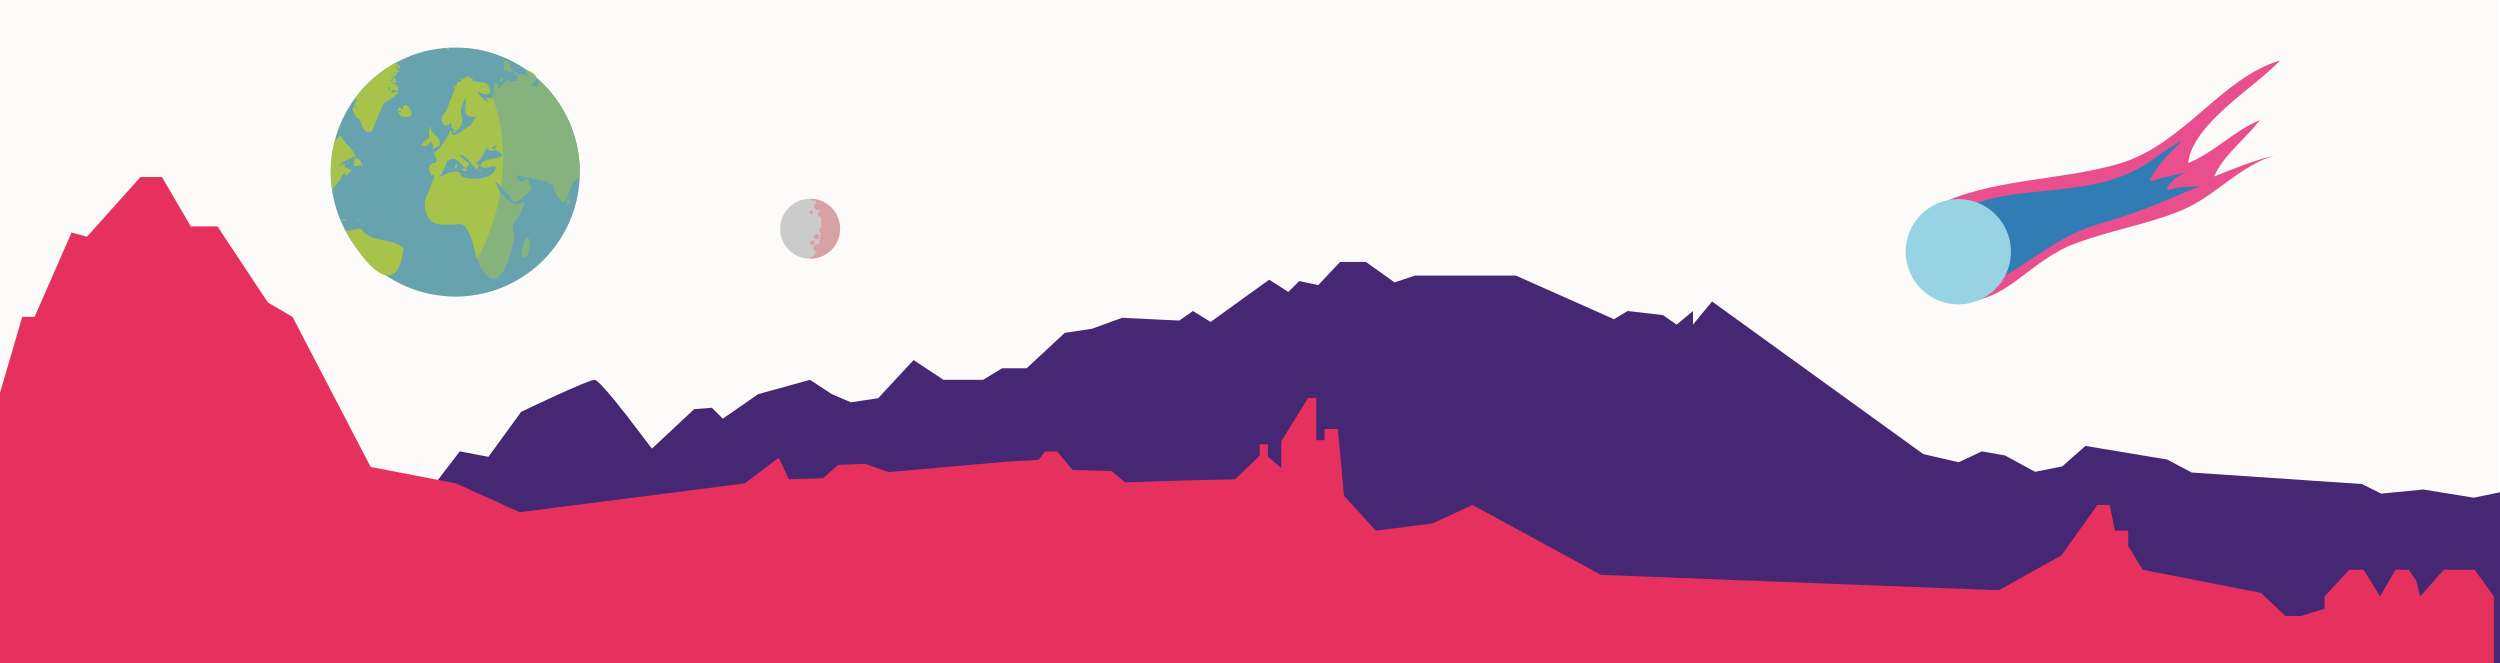
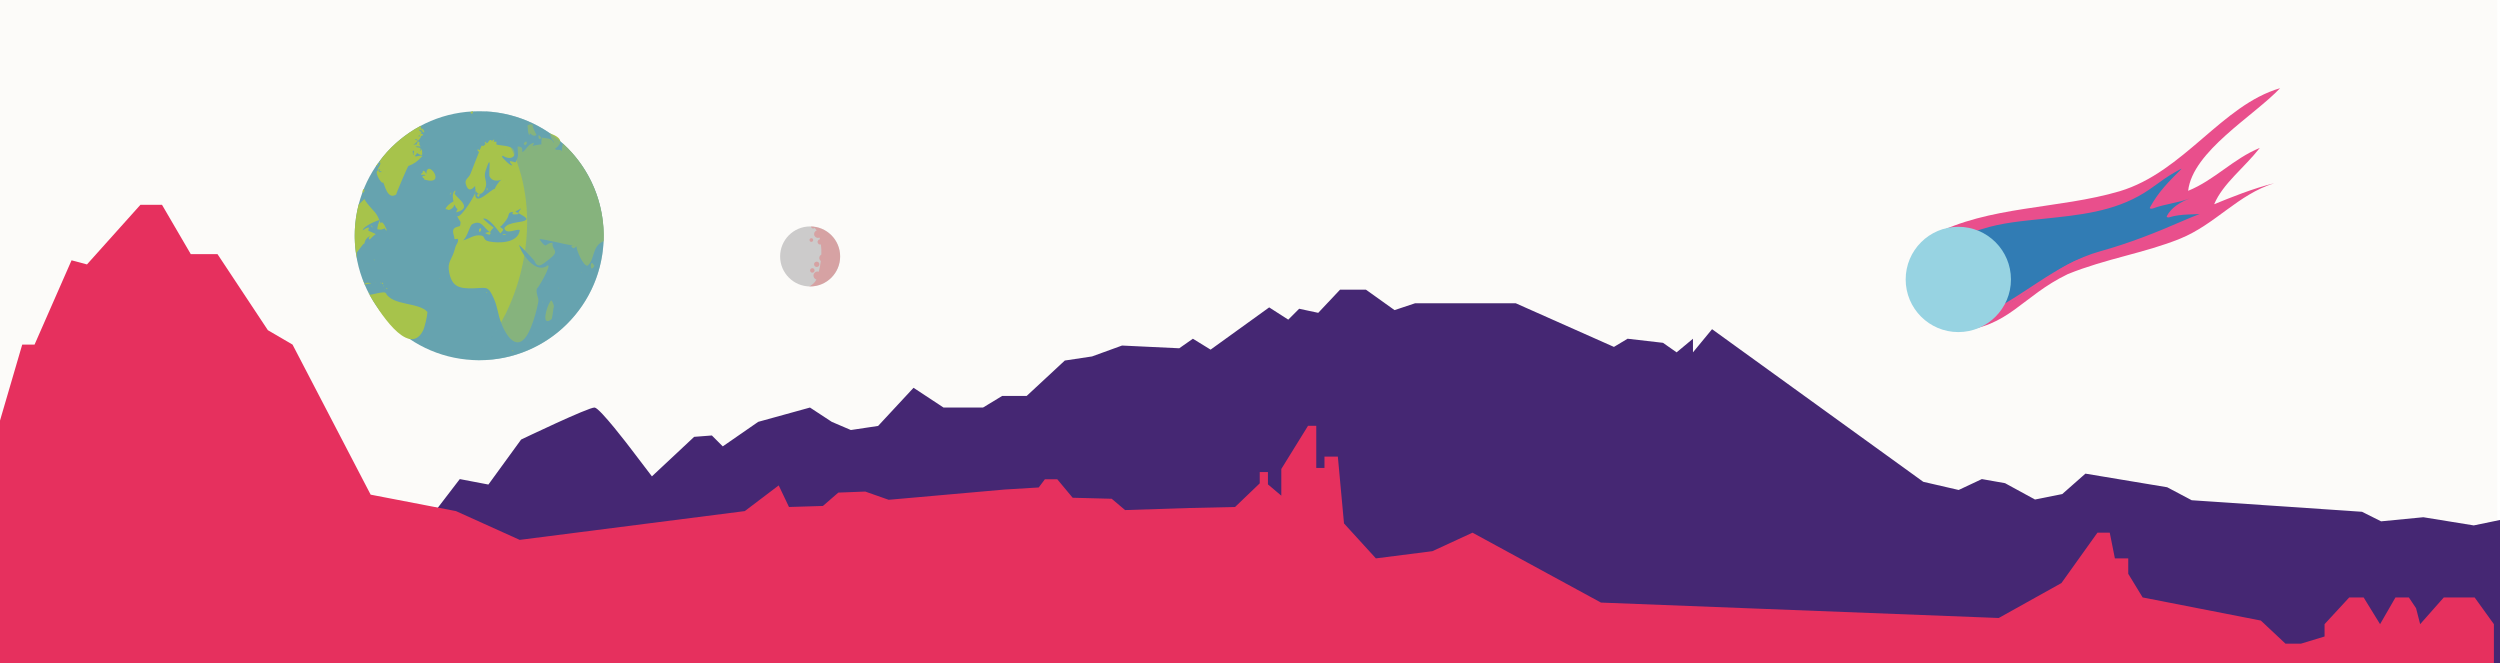
- <svg xmlns="http://www.w3.org/2000/svg" xmlns:xlink="http://www.w3.org/1999/xlink" version="1.1" id="Layer_1" x="0px" y="0px" width="841.891px" height="223px" viewBox="0 -54 841.891 223" enable-background="new 0 -54 841.891 223" xml:space="preserve">
-   <rect x="-15" y="-137" fill="#FCFBF9" width="856" height="328" />
-   <path fill="#452773" d="M858.14,113.602l-11.779-2.754l-13.306,2.754l-16.979-2.754l-14.226,1.38l-6.423-3.216l-57.358-3.888  l-8.26-4.372l-27.532-4.586l-7.801,6.881l-9.178,1.836l-10.093-5.505L667.403,98l-7.802,3.67l-11.93-2.753l-71.125-51.394  l-6.425,7.801v-4.588l-5.507,4.588l-4.589-3.211l-11.928-1.377l-4.591,2.755l-33.04-14.687h-24.779h-9.176l-6.886,2.296  l-9.637-6.882h-8.719l-7.341,7.799l-6.423-1.376l-3.672,3.669l-6.424-4.127L407.68,54.408l-5.964-3.67l-4.59,3.211l-19.271-0.917  l-10.097,3.669l-9.176,1.379l-12.848,11.931h-8.26l-6.424,3.897h-13.307l-10.096-6.652l-11.932,12.85l-9.176,1.373l-6.425-2.753  l-7.342-4.817l-17.437,4.817l-11.931,8.262l-3.67-3.672l-5.966,0.46l-14.225,13.307l-7.341-9.635c0,0-10.096-13.308-11.93-13.539  c-1.836-0.23-24.778,10.785-24.778,10.785l-11.015,15.144L154.842,98l-10.553,13.769l-10.555,1.833l-24.778,12.389l-9.636,2.294  l-5.966,4.13l-5.974,11.904l-7.986-7.687l-10.16-14.815l-14.517,7.258l-8.71,7.558l-9.438-14.086l-5.806-8.713l-18.871,6.534  l-7.259-10.889l-17.504,17.42v187.995H858.14V113.602z" />
-   <polygon fill="#E6305E" points="839.833,146.855 833.346,137.858 822.965,137.858 815.004,146.855 813.62,141.477 811.194,137.858   806.694,137.858 801.503,146.855 795.964,137.858 791.121,137.858 782.811,146.855 782.811,151.011 774.852,153.431   769.657,153.431 761.353,145.646 721.55,137.858 716.701,129.897 716.701,124.704 712.203,124.704 710.472,116.05 706.32,116.05   694.202,133.012 673.089,144.779 539.135,139.589 495.871,116.05 482.371,122.28 463.336,124.706 452.603,112.936 450.527,90.437   446.026,90.437 446.026,94.244 443.26,94.244 443.26,80.055 440.488,80.055 431.49,94.592 431.49,103.591 426.989,99.783   426.989,95.632 424.221,95.632 424.221,99.439 415.914,107.398 400.338,107.744 378.879,108.438 374.377,104.631 361.226,104.285   356.034,98.054 351.88,98.054 349.802,100.823 338.38,101.516 299.268,104.977 291.38,102.201 282.308,102.552 277.117,107.053   265.695,107.398 262.233,100.13 250.812,108.782 175.009,118.474 153.548,108.782 124.819,103.244 98.514,52.712 90.208,47.863   73.246,22.25 64.248,22.25 54.555,5.635 47.288,5.635 29.289,25.714 24.096,24.326 11.636,52.712 7.484,52.712 -3.248,89.399   -10.777,97.706 -10.777,310 839.833,310 " />
+ <svg xmlns="http://www.w3.org/2000/svg" xmlns:xlink="http://www.w3.org/1999/xlink" version="1.1" id="Layer_1" x="0px" y="0px" width="841.891px" height="223px" viewBox="0 0 841.891 223" enable-background="new 0 0 841.891 223" xml:space="preserve">
+   <rect x="-15" y="-73.667" fill="#FCFBF9" width="856" height="328" />
+   <path fill="#452773" d="M858.14,176.935l-11.778-2.754l-13.307,2.754l-16.979-2.754l-14.227,1.381l-6.423-3.217l-57.357-3.888  l-8.261-4.372l-27.531-4.586l-7.801,6.881l-9.179,1.836l-10.093-5.505l-7.802-1.378l-7.803,3.67l-11.93-2.753l-71.125-51.394  l-6.425,7.801v-4.589l-5.507,4.589l-4.589-3.212l-11.929-1.377l-4.591,2.756l-33.04-14.687h-24.778h-9.177l-6.886,2.296  l-9.637-6.882h-8.719l-7.342,7.799l-6.423-1.376l-3.672,3.669l-6.424-4.127l-19.729,14.225l-5.964-3.671l-4.59,3.212l-19.271-0.917  l-10.098,3.669l-9.176,1.379l-12.848,11.931h-8.261l-6.424,3.897h-13.307l-10.097-6.652l-11.932,12.85l-9.176,1.373l-6.425-2.752  l-7.342-4.817l-17.437,4.817l-11.931,8.262l-3.67-3.672l-5.966,0.459l-14.225,13.308l-7.341-9.635c0,0-10.096-13.308-11.93-13.539  c-1.836-0.229-24.778,10.784-24.778,10.784l-11.015,15.145l-9.637-1.838l-10.553,13.77l-10.555,1.832l-24.778,12.39l-9.636,2.294  l-5.966,4.13l-5.974,11.903l-7.986-7.687l-10.16-14.815l-14.517,7.259l-8.71,7.558l-9.438-14.086l-5.806-8.713l-18.871,6.534  l-7.259-10.89l-17.504,17.42v187.996H858.14V176.935z" />
+   <polygon fill="#E6305E" points="839.833,210.188 833.346,201.19 822.965,201.19 815.004,210.188 813.62,204.81 811.194,201.19   806.694,201.19 801.503,210.188 795.964,201.19 791.121,201.19 782.811,210.188 782.811,214.344 774.852,216.765 769.657,216.765   761.354,208.979 721.55,201.19 716.701,193.229 716.701,188.037 712.203,188.037 710.472,179.383 706.32,179.383 694.202,196.345   673.089,208.112 539.135,202.922 495.871,179.383 482.371,185.613 463.336,188.039 452.603,176.269 450.527,153.771   446.026,153.771 446.026,157.577 443.26,157.577 443.26,143.388 440.488,143.388 431.49,157.925 431.49,166.924 426.989,163.116   426.989,158.965 424.221,158.965 424.221,162.772 415.914,170.731 400.338,171.077 378.879,171.771 374.377,167.964   361.226,167.618 356.034,161.388 351.88,161.388 349.802,164.156 338.38,164.849 299.268,168.31 291.38,165.534 282.308,165.885   277.117,170.386 265.695,170.731 262.233,163.463 250.812,172.115 175.009,181.808 153.548,172.115 124.819,166.577 98.514,116.045   90.208,111.196 73.246,85.583 64.248,85.583 54.555,68.968 47.288,68.968 29.289,89.047 24.096,87.659 11.636,116.045   7.484,116.045 -3.248,152.731 -10.777,161.039 -10.777,373.333 839.833,373.333 " />
  <g>
-     <circle fill="#66A3AF" cx="153.311" cy="3.94" r="41.921" />
-     <path fill="#A7C34B" d="M153.844,1.375c-0.102,0.183-0.901,0.019-0.476,1.322C153.837,2.689,154.232,1.721,153.844,1.375z    M118.266,19.672C118.473,19.668,118.464,19.42,118.266,19.672C118.181,19.672,118.323,19.602,118.266,19.672z M135.891,29.619   c-2.961-3.389-11.786-1.974-14.134-6.476c-0.82-0.492-4.424,0.681-5.361,0.683c2.651,4.773,13.023,21.441,17.933,12.205   C135.029,34.71,135.814,31.008,135.891,29.619z M164.206,42.416C165.166,43.672,164.994,42.235,164.206,42.416   C164.206,42.416,164.368,42.38,164.206,42.416z M119.51-20.707c1.427-0.321-0.436,2.279-0.428,2.375   c0.568,0.248,0.495-0.189,0.87-0.248c0.039,0.517-0.203,0.467-0.316,0.879c-0.047-0.032,1.027-0.185,0.715,0.232   c-1.344,0.069-0.611-0.389-0.897-0.657c-1.953,0.131,1.063,4.974,1.474,4.125c0.507,0.271,1.353,6.129,4.446,4.041   c-0.213,0.144,4.227-10.469,4.186-9.617c1.807-0.689,3.002-1.501,4.6-3.285c-0.066-0.503-2.306,0.201-2.393,0.182   c0.219-0.037,0.302-0.137-0.107-0.21c0.36-0.642,1.222-0.971,0.23-1.435c0.645,0.457,1.219,1.149,2.173,1.063   c0.096-0.298,0.089-1.612-0.146-1.909c-0.332,0.053-0.126,0.759-0.507,0.382c0.726-1.346-0.993-0.765-1.56-1.273   c0.626-0.083,0.539-0.194,1.702,0.003c-0.006,0.011-0.686-1.583-0.755-0.979c0.236-0.044,0.582,0.238,0.421-0.445   c-0.479-1.014-1.117,0.841-1.017,0.762c-0.676-0.092-0.113-0.214-0.962,0.15c-0.11-0.231,2.481-1.915,2.422-2.949   c0.061-0.156,0.73-0.288,0.828-0.506c-0.198-0.361-0.965-0.455-0.957-0.571c0.068-0.057,0.415-0.269,0.463-0.184   c-0.145-0.481-0.835-0.317-1.003-1.093c0.196,0.042,1.021,0.524,1.072,0.324c-0.104-0.636-0.643-1.125-0.374-1.568   C128.224-30.221,122.645-25.542,119.51-20.707z M131.148-22.774C130.289-22.819,131.228-22.768,131.148-22.774   C131.009-22.781,131.291-22.764,131.148-22.774z M131.198-24.634c0.558,0.102-0.175,0.608,0.014,1.059   c0.048-0.019,0.091-0.001,0.12,0.056C130.984-22.502,130.702-25.523,131.198-24.634C131.344-24.607,131.399-24.279,131.198-24.634z    M132.673-29.46c0.625-0.372-0.002-0.379,0.616-0.494C133.201-29.074,133.134-29.733,132.673-29.46z M131.746-28.427   c-0.107-0.409,0.697-0.084,1.135,0.469C132.511-28.109,131.58-28.477,131.746-28.427z M119.197-20.419   c-0.215,0.301-0.427,0.604-0.635,0.913C118.995-19.439,119.603-20.125,119.197-20.419z M150.591-37.474   c0.142,0.911,0.698-0.011,0.646-0.458C150.999-37.98,149.742-37.64,150.591-37.474C150.618-37.29,150.459-37.5,150.591-37.474z    M195.197,5.782c0.532-12.346-4.547-24.565-13.696-32.867c0.042-0.164-0.662,2.986-0.21,2.906   c-0.472-1.452-1.803-0.303-2.479-1.129c2.581-1.871,2.698-3.661-1.641-5.22c0.218,1.413,0.486,1.852,1.324,2.923   c-0.116,0.005-0.153,0.099-0.11,0.283c-0.569-1.754-2.638-1.461-3.979-1.769c-0.121,0.533-0.244,1.865-0.109,2.25   c0.76-0.072-3.82,0.37-3.224,0.916c0.16-0.285,0.746-1.134,0.607-1.456c-2.145,0.606-2.645,2.668-3.796,3.104   c-0.498,0.188,0.888-1.87-1.642-1.808c0.109,2.979,0.544,2.966-0.726,5.335c-0.561-0.232-1.329-0.398-1.883-0.428   c0.196,1.023,0.457,0.672,0.825,1.422c-0.565,0.391-3.378-2.642-3.519-2.934c0.166-0.055,0.262-0.171,0.288-0.35   c2.309,1.604,4.965,0.668,3.62-2.035c-0.711-1.422-4.837-1.328-5.711-1.691c-0.238-1.113,0.663-0.912-0.978-0.943   c0.91-1.769-1.262,0.237-0.635,0.288c0.028,0.196-0.041-0.839-0.021-0.868c-1.266-0.187-0.838,1.067-1.767,1.067   c-0.296-0.27,0.362-0.857-0.555-0.177c0.021,0.134,0.042,0.27,0.062,0.406c-0.099,0.003,0.492-0.181,0.463-0.184   c-1.49,1.375-0.457,0.73-1.614,0.817c0.028,0.015-3.17,7.936-3.664,9.325c-0.631,1.774-2.422,1.863-1.411,4.211   c0.601,1.397,1.361,1.761,2.933,0c-0.078,2.938,2.094,3.707,3.305,1.078c1.176-2.551-0.653-3.556,0.189-6.122   c2.367-7.208,0.891,0.889,1.388,1.886c0.81,1.618,2.606,1.558,3.988,1.065c-1.149,0.702-2.464,3.208-2.205,3.104   c-0.973-0.391-7.522,7.239-6.559,0.41c1.132-0.129-5.062,10.004-6.186,8.677c1.044,2.352,1.385,1.386,1.032,3.246   c-0.091,0.47-2.134,0.252-2.356,1.651c-0.16,1.004,0.451,1.951,0.417,2.699c-0.028,0.65,1.153-0.274,1.227,0.341   c0.141,1.199-0.668,1.512-0.991,2.896c-0.917,3.961-2.797,4.387-1.961,8.345c0.983,4.649,3.327,5.359,8.222,5.195   c4.528-0.149,4.815-0.932,6.77,3.418c1.315,2.92,1.32,5.111,2.424,8.065c2.141,5.727,6.387,10.878,10.092,1.652   c1.125-2.802,1.889-5.613,2.465-8.517c0.296-1.488-0.951-2.722-0.454-4.66c-0.328,1.279,5.197-8.001,3.616-7.675   c-3.63,2.994-8.579-3.213-9.656-6.905c1.518,1.21,5.157,5.292,5.159,5.294c1.127,2.955,2.729,1.273,4.908-0.382   c4.112-3.124,0.831-2.955,1.252-5.605c-2.728-0.037-1.656,2.617-4.419-1.171c0.455-0.492,9.902,2.112,11.246,2.006   c-0.202,0.083-0.403,0.166-0.605,0.246c1.047,1.402,1.04,0.52,1.799,0.136c0.11,1.523,2.242,6.469,3.693,6.507   C192.311,12.16,191.171,7.384,195.197,5.782C195.313,3.071,195.146,5.803,195.197,5.782z M155.77-26.508   C155.757-27.249,155.719-26.104,155.77-26.508C155.769-26.597,155.754-26.383,155.77-26.508z M169.067-1.473   c-0.503,1.126-6.245,0.531-7.301,2.946c0.761,2.221,3.969,0.061,5.233,0.552c-0.571,4.618-7.523,4.453-10.38,3.839   c-2.568-0.552-0.678-1.964-3.345-2.056c-2.34-0.08-4.025,1.769-6.343,1.815c1.993,0.74,3.044-4.992,3.954-5.512   c3.217-1.838,3.917,1.333,6.217,2.765c-0.553-0.01,1.334-1.961,1.1-1.721c-0.021,0.275-3.765-2.989-3.566-2.967   c1.747-0.552,4.618,3.492,5.803,4.965c0.138-0.063,0.866-1.04,0.958-1.131c0.019-0.569-1.106-0.75-1.116-1.343   c-0.018,1.083,2.794-2.946,2.207-2.118c1.167-1.646,0.22-2.562,2.282-2.625c-0.97,1.176,0.97,0.812,1.736,0.714   c-0.039-0.767-0.937-0.435-0.965-0.871c0,0,1.974-1.083,1.917-1.052c-0.221,0.437-0.978,1.173-0.997,1.629   C166.262-3.847,170.177-1.835,169.067-1.473C169.024-1.375,169.236-1.529,169.067-1.473z M160.074,2.038   c0.053-0.096,0.28-0.058,0.403-0.102C160.489,2.169,160.222,1.992,160.074,2.038z M165.321,5.184   C165.313,5.073,165.332,5.329,165.321,5.184L165.321,5.184z M165.387,5.226C165.39,5.227,165.385,5.226,165.387,5.226   L165.387,5.226z M134.257-33.244C134.525-33.327,133.966-33.112,134.257-33.244C134.328-33.266,134.157-33.2,134.257-33.244z    M134.157-31.185C135.933-29.535,133.572-34.031,134.157-31.185C134.211-31.138,134.146-31.248,134.157-31.185z M114.087-10.52   c-0.078,0.188,1.035-0.419,0.384-1.328C114.05-11.421,113.918-10.979,114.087-10.52C113.992-10.29,114.11-10.614,114.087-10.52z    M113.96-9.629C114.963-10.396,113.625-9.374,113.96-9.629L113.96-9.629z M169.602-32.964c0.123,0.264,0.015,3.366,0.865,2.894   c-0.459,0.728,0.044-0.602-0.16-0.542c0.212-0.007,1.31,1.549,2.355,0.543c0.174,0.807-2.106-3.989-1.15-3.265   C170.73-33.928,169.288-33.188,169.602-32.964C169.661-32.836,169.54-33.01,169.602-32.964z M116.054,23.181   C116.785,24.591,116.487,22.76,116.054,23.181C116.156,23.376,116.281,22.961,116.054,23.181z M118.487,3.481   c-0.328-0.441-2.163-0.923-2.555-1.346c0.845-1.668-0.647-0.823-1.817-0.021c0.005-1.326,5.073-3.494,5.817-3.476   c-0.503,0.714-1.041,2.58-0.871,3.163c1.514,0.227,1.545-0.052,2.516-0.352c0.216,0.294,0.031,0.74,0.64,0.698   c-0.027-0.208-1.525-3.821-2.027-2.336c-0.9-1.854-0.761-2.209-1.961-3.745c-0.114-0.143-3.839-4.083-3.489-4.57   c-0.837,0.9-1.681,1.656-2.03,1.971c-1.518,5.868-1.736,12.121-0.623,18.079c-0.034-0.679,0.207-1.244-0.152-1.982   c-0.321,1.096,2.524-3.555,2.66-2.871c0.296-1.129,0.583-2.036,2.183-2.763c-0.406,0.122-1.042,1.203-0.296,1.258   C116.659,4.982,118.216,3.372,118.487,3.481C118.352,3.302,118.701,3.569,118.487,3.481z M118.316-3   C118.223-2.829,117.474-2.442,118.316-3C118.316-3,118.15-2.892,118.316-3z M173.315-29.035c0.209,0.646,0.826,0.405,0.855-0.094   C173.428-30.135,173.142-30.103,173.315-29.035C173.338-28.962,173.057-29.245,173.315-29.035z M168.494-26.927   c0.025,0.754,0.805,0.175,0.851-0.277C169.489-28.592,167.785-26.857,168.494-26.927C168.501-26.771,168.414-26.919,168.494-26.927   z M153.076-24.352C155.169-24.399,151.622-26.049,153.076-24.352C153.264-24.355,152.963-24.484,153.076-24.352z M120.08-19.698   C120.077-20.02,119.61-19.944,120.08-19.698C120.079-19.888,120.08-19.698,120.08-19.698z M133.775-16.557   c0.438-0.014,1.316-0.215,1.398,0.238c0.011-0.003-1.052,0.054-1.032,0.423c0.549,0.878,0.595-0.032,0.63,0.888   c8.073,2.516,0.897-7.479,0.736-1.854c-0.044-0.065-0.822-1.64-1.228-0.833C134.481-17.038,133.662-17.25,133.775-16.557z    M157.775-13.311C157.617-13.285,157.782-13.73,157.775-13.311C157.934-13.337,157.773-13.225,157.775-13.311z M145.53-3.921   c5.765-1.531,0.666-4.458-0.56-6.311c0.248-0.324,0.358-0.679,0.325-1.072c-1.844,0.962-0.333,5.901,0.74,6.245   C145.762-4.507,145.542-3.98,145.53-3.921C145.696-3.965,145.511-3.834,145.53-3.921z M157.444-12.767   C157.635-12.097,157.205-13.44,157.444-12.767C157.472-12.66,157.355-13.017,157.444-12.767z M143.573-9.975   C144.684-11.381,142.919-9.933,143.573-9.975C143.65-10.071,143.434-9.967,143.573-9.975z M155.876-11.389   C155.708-13.328,156.46-11.167,155.876-11.389C155.889-11.24,155.796-11.419,155.876-11.389z M153.159-10.136   c-0.926,0.516-0.678,0.268-0.178,1.048C153.217-9.148,153.851-10.06,153.159-10.136C153.031-10.065,153.426-10.106,153.159-10.136z    M144.724-5.953c2.379-4.578-4.721,1.6-2.121,0.971C142.85-4.198,144.651-5.417,144.724-5.953   C144.749-6.002,144.711-5.855,144.724-5.953z M116.972,0.537C116.08,0.246,118.558,2.155,116.972,0.537   C116.863,0.503,116.972,0.537,116.972,0.537z M118.379,2.55C118.03,4.356,118.513,2.147,118.379,2.55   C118.338,2.767,118.404,2.481,118.379,2.55z M153.421,1.101C154.472,0.049,153.577,0.897,153.421,1.101   C153.542,0.981,153.331,1.22,153.421,1.101z M156.908,3.589c1.025-1.419-1.604-0.678-1.553-0.519   C155.837,3.391,156.356,3.562,156.908,3.589C157.055,3.387,156.783,3.61,156.908,3.589z M156.445,4   C156.941,4.256,156.649,3.857,156.445,4C156.445,4,156.6,3.89,156.445,4z M165.789,3.27C166.844,3.084,165.781,3.281,165.789,3.27   C166.043,3.225,165.681,3.375,165.789,3.27z M161.208,3.487c-0.13-0.02,0.663,0.321,1.31,0.14   C162.453,3.652,161.38,3.083,161.208,3.487z M118.031,12.027C117.262,11.971,118.562,12.455,118.031,12.027   C117.898,12.018,118.055,12.047,118.031,12.027z M175.228,6.54C175.384,7.03,175.304,6.566,175.228,6.54   C175.228,6.54,175.298,6.564,175.228,6.54z M114.255,19.195C114.52,19.889,114.73,19.237,114.255,19.195   C114.296,19.297,114.423,19.209,114.255,19.195z M116.708,20.103c0.691,0-1.005-0.776-2.051,0.083   c0.007,0.002,0.078,0.174,0.073,0.181C114.87,20.325,116.717,19.961,116.708,20.103C116.827,20.103,116.704,20.188,116.708,20.103z    M120.094,19.729c-0.063,0.096,0.01,0.253,0.082,0.292C120.444,20.026,120.353,19.609,120.094,19.729z M120.604,20.104   C121.662,20.781,120.33,19.053,120.604,20.104C120.738,20.189,120.561,19.938,120.604,20.104z M121.199,20.997   c0.018-0.083,0.075-0.141,0.034-0.27C121.034,20.604,120.932,21.046,121.199,20.997z M139.8,18.458   C140.191,18.393,139.768,18.277,139.8,18.458C139.8,18.458,139.775,18.308,139.8,18.458z M121.437,21.566   C121.036,21.661,121.397,21.736,121.437,21.566C121.437,21.566,121.419,21.648,121.437,21.566z M121.532,21.93   C121.147,21.782,121.359,22.087,121.532,21.93C121.532,21.93,121.452,22.003,121.532,21.93z M121.155,22.668   C120.976,22.551,121.495,22.629,121.155,22.668C121.26,22.739,121.061,22.679,121.155,22.668z M122.289,23.4   C122.309,23.255,121.565,23.305,122.289,23.4C122.323,23.13,122.289,23.4,122.289,23.4z M191.91,13.833   c-0.824-1.629-1.257-0.043-0.872,0.97C191.332,15.524,192.498,13.798,191.91,13.833z M187.754,16.332   C188.218,16.255,187.493,16.656,187.754,16.332C187.648,16.348,187.867,16.194,187.754,16.332z M156.581,21.497   C155.339,21.542,157.283,22.186,156.581,21.497C156.395,21.503,156.725,21.64,156.581,21.497z M155.944,22.998   c-0.089-0.117-0.251-0.012-0.25,0.113C155.754,23.294,156.109,23.147,155.944,22.998z M180.147,21.443   C179.688,21.713,180.371,21.762,180.147,21.443C180.096,21.473,180.189,21.505,180.147,21.443z M174.871,26.234   C174.916,26.612,174.279,26.017,174.871,26.234C174.861,26.17,174.981,26.274,174.871,26.234z M177.731,31.998   c0.375-1.367,0.474-3.335,0.757-4.389c0.228,0.718-0.703-2.763-1.16-1.642C176.006,27.751,173.989,34.947,177.731,31.998z    M121.996,21.744c0.033,0.174,0.214,0.24,0.361,0.133C122.49,21.559,122.085,21.535,121.996,21.744z M181.525,29.858   C181.602,29.991,181.356,29.737,181.525,29.858C181.495,29.809,181.609,29.917,181.525,29.858z M182.164,29.342   C181.58,29.698,183.132,29.009,182.164,29.342C181.963,29.467,182.28,29.303,182.164,29.342z" />
-     <path opacity="0.5" fill="#66A3AF" d="M194.612-3.241c-3.42-19.674-20.04-33.73-39.179-34.685c0.414,0.355,0.82,0.72,1.208,1.108   c15.384,17.506,15.913,43.499,6.897,64.186c-3.008,7.072-7.491,13.312-13.011,18.401c3.263,0.215,6.602,0.059,9.964-0.527   C183.303,41.278,198.58,19.569,194.612-3.241z" />
+     <circle fill="#66A3AF" cx="161.369" cy="79.38" r="41.921" />
+     <path fill="#A7C34B" d="M161.902,76.815c-0.102,0.183-0.901,0.019-0.476,1.322C161.895,78.129,162.29,77.162,161.902,76.815z    M126.324,95.112C126.531,95.108,126.522,94.86,126.324,95.112C126.239,95.112,126.381,95.042,126.324,95.112z M143.949,105.06   c-2.961-3.389-11.786-1.974-14.134-6.476c-0.82-0.492-4.424,0.681-5.361,0.683c2.651,4.773,13.023,21.44,17.933,12.205   C143.087,110.15,143.872,106.448,143.949,105.06z M172.264,117.856C173.224,119.112,173.052,117.676,172.264,117.856   C172.264,117.856,172.426,117.82,172.264,117.856z M127.568,54.733c1.427-0.321-0.436,2.279-0.428,2.375   c0.568,0.248,0.495-0.189,0.87-0.248c0.039,0.517-0.203,0.467-0.316,0.879c-0.047-0.032,1.027-0.185,0.715,0.232   c-1.344,0.069-0.611-0.389-0.897-0.657c-1.953,0.131,1.063,4.974,1.474,4.125c0.507,0.271,1.353,6.129,4.446,4.041   c-0.213,0.144,4.227-10.469,4.186-9.617c1.807-0.689,3.002-1.501,4.6-3.285c-0.066-0.503-2.306,0.201-2.393,0.182   c0.219-0.037,0.302-0.137-0.107-0.21c0.36-0.642,1.222-0.971,0.23-1.435c0.645,0.457,1.219,1.149,2.173,1.063   c0.096-0.298,0.089-1.612-0.146-1.909c-0.332,0.053-0.126,0.759-0.507,0.382c0.726-1.346-0.993-0.765-1.56-1.273   c0.626-0.083,0.539-0.194,1.702,0.003c-0.006,0.011-0.686-1.583-0.755-0.979c0.236-0.044,0.582,0.238,0.421-0.445   c-0.479-1.014-1.117,0.841-1.017,0.762c-0.676-0.092-0.113-0.214-0.962,0.15c-0.11-0.231,2.481-1.915,2.422-2.949   c0.061-0.156,0.73-0.288,0.828-0.506c-0.198-0.361-0.965-0.455-0.957-0.571c0.068-0.057,0.415-0.269,0.463-0.184   c-0.145-0.481-0.835-0.317-1.003-1.093c0.196,0.042,1.021,0.524,1.072,0.324c-0.104-0.636-0.643-1.125-0.374-1.568   C136.282,45.219,130.703,49.898,127.568,54.733z M139.206,52.667C138.347,52.622,139.286,52.672,139.206,52.667   C139.067,52.659,139.349,52.676,139.206,52.667z M139.256,50.807c0.558,0.102-0.175,0.608,0.014,1.059   c0.048-0.019,0.091-0.001,0.12,0.056C139.042,52.938,138.76,49.917,139.256,50.807C139.402,50.833,139.457,51.162,139.256,50.807z    M140.731,45.98c0.625-0.372-0.002-0.379,0.616-0.494C141.259,46.366,141.192,45.708,140.731,45.98z M139.804,47.014   c-0.107-0.409,0.697-0.084,1.135,0.469C140.569,47.332,139.638,46.963,139.804,47.014z M127.255,55.021   c-0.215,0.301-0.427,0.604-0.635,0.913C127.053,56.001,127.661,55.315,127.255,55.021z M158.649,37.966   c0.142,0.911,0.698-0.011,0.646-0.458C159.057,37.46,157.8,37.8,158.649,37.966C158.676,38.15,158.517,37.94,158.649,37.966z    M203.255,81.223c0.532-12.346-4.547-24.565-13.696-32.867c0.042-0.164-0.662,2.986-0.21,2.906   c-0.472-1.452-1.803-0.303-2.479-1.129c2.581-1.871,2.698-3.661-1.641-5.22c0.218,1.413,0.486,1.852,1.324,2.923   c-0.116,0.005-0.153,0.099-0.11,0.283c-0.569-1.754-2.638-1.461-3.979-1.769c-0.121,0.533-0.244,1.865-0.109,2.25   c0.76-0.072-3.82,0.37-3.224,0.916c0.16-0.285,0.746-1.134,0.607-1.456c-2.145,0.606-2.645,2.668-3.796,3.104   c-0.498,0.188,0.888-1.87-1.642-1.808c0.109,2.979,0.544,2.966-0.726,5.335c-0.561-0.232-1.329-0.398-1.883-0.428   c0.196,1.022,0.457,0.672,0.825,1.422c-0.565,0.391-3.378-2.642-3.519-2.934c0.166-0.055,0.262-0.171,0.288-0.35   c2.309,1.604,4.965,0.668,3.62-2.035c-0.711-1.422-4.837-1.328-5.711-1.691c-0.238-1.113,0.663-0.912-0.978-0.943   c0.91-1.769-1.262,0.237-0.635,0.288c0.028,0.196-0.041-0.839-0.021-0.868c-1.266-0.187-0.838,1.067-1.767,1.067   c-0.296-0.27,0.362-0.857-0.555-0.177c0.021,0.134,0.042,0.27,0.062,0.406c-0.099,0.003,0.492-0.181,0.463-0.184   c-1.49,1.375-0.457,0.729-1.614,0.817c0.028,0.015-3.17,7.936-3.664,9.325c-0.631,1.774-2.422,1.863-1.411,4.211   c0.601,1.397,1.361,1.761,2.933,0c-0.078,2.938,2.094,3.707,3.305,1.078c1.176-2.551-0.653-3.556,0.189-6.122   c2.367-7.208,0.891,0.889,1.388,1.886c0.81,1.618,2.606,1.558,3.988,1.065c-1.149,0.702-2.464,3.208-2.205,3.104   c-0.973-0.391-7.522,7.239-6.559,0.41c1.132-0.129-5.062,10.004-6.186,8.677c1.044,2.352,1.385,1.386,1.032,3.246   c-0.091,0.47-2.134,0.252-2.356,1.651c-0.16,1.004,0.451,1.951,0.417,2.699c-0.028,0.65,1.153-0.274,1.227,0.341   c0.141,1.199-0.668,1.512-0.991,2.896c-0.917,3.961-2.797,4.387-1.961,8.345c0.983,4.649,3.327,5.359,8.222,5.195   c4.528-0.149,4.815-0.932,6.77,3.418c1.315,2.92,1.32,5.111,2.424,8.065c2.141,5.727,6.387,10.878,10.092,1.652   c1.125-2.802,1.889-5.613,2.465-8.517c0.296-1.488-0.951-2.722-0.454-4.66c-0.328,1.279,5.197-8.001,3.616-7.675   c-3.63,2.994-8.579-3.213-9.656-6.905c1.518,1.21,5.157,5.292,5.159,5.294c1.127,2.955,2.729,1.273,4.908-0.382   c4.112-3.124,0.831-2.955,1.252-5.605c-2.728-0.037-1.656,2.617-4.419-1.171c0.455-0.492,9.902,2.112,11.246,2.006   c-0.202,0.083-0.403,0.166-0.605,0.246c1.047,1.402,1.04,0.52,1.799,0.136c0.11,1.523,2.242,6.469,3.693,6.507   C200.369,87.601,199.229,82.824,203.255,81.223C203.371,78.511,203.204,81.243,203.255,81.223z M163.828,48.933   C163.815,48.191,163.777,49.336,163.828,48.933C163.827,48.843,163.812,49.058,163.828,48.933z M177.125,73.967   c-0.503,1.126-6.245,0.531-7.301,2.946c0.761,2.221,3.969,0.061,5.233,0.552c-0.571,4.618-7.523,4.453-10.38,3.839   c-2.568-0.552-0.678-1.964-3.345-2.056c-2.34-0.08-4.025,1.769-6.343,1.815c1.993,0.74,3.044-4.992,3.954-5.512   c3.217-1.838,3.917,1.333,6.217,2.765c-0.553-0.01,1.334-1.961,1.1-1.721c-0.021,0.275-3.765-2.989-3.566-2.967   c1.747-0.552,4.618,3.492,5.803,4.965c0.138-0.063,0.866-1.04,0.958-1.131c0.019-0.569-1.106-0.75-1.116-1.343   c-0.018,1.083,2.794-2.946,2.207-2.118c1.167-1.646,0.22-2.562,2.282-2.625c-0.97,1.176,0.97,0.812,1.736,0.714   c-0.039-0.767-0.937-0.435-0.965-0.871c0,0,1.974-1.083,1.917-1.052c-0.221,0.437-0.978,1.173-0.997,1.629   C174.32,71.593,178.235,73.605,177.125,73.967C177.082,74.065,177.294,73.912,177.125,73.967z M168.132,77.479   c0.053-0.096,0.28-0.058,0.403-0.102C168.547,77.609,168.28,77.433,168.132,77.479z M173.379,80.625   C173.371,80.514,173.39,80.77,173.379,80.625L173.379,80.625z M173.445,80.667C173.448,80.667,173.443,80.667,173.445,80.667   L173.445,80.667z M142.315,42.196C142.583,42.113,142.024,42.329,142.315,42.196C142.386,42.174,142.215,42.24,142.315,42.196z    M142.215,44.255C143.991,45.905,141.63,41.409,142.215,44.255C142.269,44.302,142.204,44.192,142.215,44.255z M122.145,64.92   c-0.078,0.188,1.035-0.419,0.384-1.328C122.108,64.02,121.976,64.461,122.145,64.92C122.05,65.15,122.168,64.826,122.145,64.92z    M122.018,65.812C123.021,65.044,121.683,66.066,122.018,65.812L122.018,65.812z M177.66,42.477   c0.123,0.264,0.015,3.366,0.865,2.894c-0.459,0.728,0.044-0.602-0.16-0.542c0.212-0.007,1.31,1.549,2.355,0.543   c0.174,0.807-2.106-3.989-1.15-3.265C178.788,41.513,177.346,42.252,177.66,42.477C177.719,42.604,177.598,42.431,177.66,42.477z    M124.112,98.622C124.843,100.031,124.545,98.2,124.112,98.622C124.214,98.816,124.339,98.401,124.112,98.622z M126.545,78.921   c-0.328-0.441-2.163-0.923-2.555-1.346c0.845-1.668-0.647-0.823-1.817-0.021c0.005-1.326,5.073-3.494,5.817-3.476   c-0.503,0.714-1.041,2.58-0.871,3.163c1.514,0.227,1.545-0.052,2.516-0.352c0.216,0.294,0.031,0.74,0.64,0.698   c-0.027-0.208-1.525-3.821-2.027-2.336c-0.9-1.854-0.761-2.209-1.961-3.745c-0.114-0.143-3.839-4.083-3.489-4.57   c-0.837,0.9-1.681,1.656-2.03,1.971c-1.518,5.868-1.736,12.121-0.623,18.079c-0.034-0.679,0.207-1.244-0.152-1.982   c-0.321,1.096,2.524-3.555,2.66-2.871c0.296-1.129,0.583-2.036,2.183-2.763c-0.406,0.122-1.042,1.203-0.296,1.258   C124.717,80.422,126.274,78.812,126.545,78.921C126.41,78.742,126.759,79.009,126.545,78.921z M126.374,72.44   C126.281,72.611,125.532,72.999,126.374,72.44C126.374,72.44,126.208,72.548,126.374,72.44z M181.373,46.405   c0.209,0.646,0.826,0.405,0.855-0.094C181.486,45.306,181.2,45.337,181.373,46.405C181.396,46.479,181.115,46.195,181.373,46.405z    M176.552,48.514c0.025,0.754,0.805,0.175,0.851-0.277C177.547,46.849,175.843,48.583,176.552,48.514   C176.559,48.669,176.472,48.521,176.552,48.514z M161.134,51.088C163.227,51.042,159.68,49.392,161.134,51.088   C161.322,51.085,161.021,50.957,161.134,51.088z M128.138,55.742C128.135,55.42,127.668,55.497,128.138,55.742   C128.137,55.552,128.138,55.742,128.138,55.742z M141.833,58.883c0.438-0.014,1.316-0.215,1.398,0.238   c0.011-0.003-1.052,0.054-1.032,0.423c0.549,0.878,0.595-0.032,0.63,0.888c8.073,2.516,0.897-7.479,0.736-1.854   c-0.044-0.065-0.822-1.64-1.228-0.833C142.539,58.402,141.72,58.19,141.833,58.883z M165.833,62.129   C165.675,62.155,165.84,61.71,165.833,62.129C165.992,62.104,165.831,62.215,165.833,62.129z M153.588,71.52   c5.765-1.531,0.666-4.458-0.56-6.311c0.248-0.324,0.358-0.679,0.325-1.072c-1.844,0.962-0.333,5.901,0.74,6.245   C153.82,70.934,153.6,71.46,153.588,71.52C153.754,71.476,153.569,71.606,153.588,71.52z M165.502,62.673   C165.693,63.343,165.263,62,165.502,62.673C165.53,62.78,165.413,62.423,165.502,62.673z M151.631,65.465   C152.742,64.06,150.977,65.507,151.631,65.465C151.708,65.37,151.492,65.474,151.631,65.465z M163.934,64.051   C163.766,62.112,164.518,64.273,163.934,64.051C163.947,64.2,163.854,64.021,163.934,64.051z M161.217,65.305   c-0.926,0.516-0.678,0.268-0.178,1.048C161.275,66.292,161.909,65.38,161.217,65.305C161.089,65.375,161.484,65.334,161.217,65.305   z M152.782,69.487c2.379-4.578-4.721,1.6-2.121,0.971C150.908,71.242,152.709,70.023,152.782,69.487   C152.807,69.438,152.769,69.585,152.782,69.487z M125.03,75.978C124.138,75.687,126.616,77.596,125.03,75.978   C124.921,75.943,125.03,75.978,125.03,75.978z M126.437,77.99C126.088,79.796,126.571,77.587,126.437,77.99   C126.396,78.208,126.462,77.921,126.437,77.99z M161.479,76.542C162.53,75.489,161.635,76.337,161.479,76.542   C161.6,76.421,161.389,76.66,161.479,76.542z M164.966,79.029c1.025-1.419-1.604-0.678-1.553-0.519   C163.895,78.832,164.414,79.002,164.966,79.029C165.113,78.828,164.841,79.05,164.966,79.029z M164.503,79.44   C164.999,79.696,164.707,79.297,164.503,79.44C164.503,79.44,164.658,79.331,164.503,79.44z M173.847,78.71   C174.902,78.524,173.839,78.722,173.847,78.71C174.101,78.666,173.739,78.815,173.847,78.71z M169.266,78.927   c-0.13-0.02,0.663,0.321,1.31,0.14C170.511,79.092,169.438,78.523,169.266,78.927z M126.089,87.467   C125.32,87.412,126.62,87.896,126.089,87.467C125.956,87.458,126.113,87.487,126.089,87.467z M183.286,81.98   C183.442,82.471,183.362,82.006,183.286,81.98C183.286,81.98,183.356,82.004,183.286,81.98z M122.313,94.635   C122.578,95.33,122.788,94.677,122.313,94.635C122.354,94.737,122.481,94.649,122.313,94.635z M124.766,95.543   c0.691,0-1.005-0.776-2.051,0.083c0.007,0.002,0.078,0.174,0.073,0.181C122.928,95.766,124.775,95.401,124.766,95.543   C124.885,95.543,124.762,95.628,124.766,95.543z M128.152,95.169c-0.063,0.096,0.01,0.253,0.082,0.292   C128.502,95.466,128.411,95.049,128.152,95.169z M128.662,95.544C129.72,96.222,128.388,94.493,128.662,95.544   C128.796,95.629,128.619,95.378,128.662,95.544z M129.257,96.438c0.018-0.083,0.075-0.141,0.034-0.27   C129.092,96.044,128.99,96.486,129.257,96.438z M147.858,93.898C148.249,93.833,147.826,93.717,147.858,93.898   C147.858,93.898,147.833,93.749,147.858,93.898z M129.495,97.006C129.094,97.102,129.455,97.176,129.495,97.006   C129.495,97.006,129.477,97.088,129.495,97.006z M129.59,97.371C129.205,97.223,129.417,97.527,129.59,97.371   C129.59,97.371,129.51,97.443,129.59,97.371z M129.213,98.108C129.034,97.991,129.553,98.069,129.213,98.108   C129.318,98.18,129.119,98.12,129.213,98.108z M130.347,98.84C130.367,98.695,129.623,98.746,130.347,98.84   C130.381,98.57,130.347,98.84,130.347,98.84z M199.968,89.273c-0.824-1.629-1.257-0.043-0.872,0.97   C199.39,90.964,200.556,89.238,199.968,89.273z M195.812,91.772C196.276,91.695,195.551,92.097,195.812,91.772   C195.706,91.789,195.925,91.634,195.812,91.772z M164.639,96.938C163.397,96.982,165.341,97.626,164.639,96.938   C164.453,96.943,164.783,97.081,164.639,96.938z M164.002,98.438c-0.089-0.117-0.251-0.012-0.25,0.113   C163.812,98.734,164.167,98.587,164.002,98.438z M188.205,96.883C187.746,97.153,188.429,97.203,188.205,96.883   C188.154,96.914,188.247,96.945,188.205,96.883z M182.929,101.674C182.974,102.052,182.337,101.458,182.929,101.674   C182.919,101.61,183.039,101.714,182.929,101.674z M185.789,107.438c0.375-1.367,0.474-3.335,0.757-4.389   c0.228,0.718-0.703-2.763-1.16-1.642C184.064,103.191,182.047,110.388,185.789,107.438z M130.054,97.185   c0.033,0.174,0.214,0.24,0.361,0.133C130.548,97,130.143,96.976,130.054,97.185z M189.583,105.298   C189.66,105.432,189.414,105.177,189.583,105.298C189.553,105.25,189.667,105.357,189.583,105.298z M190.222,104.782   C189.638,105.139,191.19,104.449,190.222,104.782C190.021,104.907,190.338,104.743,190.222,104.782z" />
+     <path opacity="0.5" fill="#66A3AF" enable-background="new    " d="M202.67,72.199c-3.42-19.674-20.04-33.73-39.179-34.685   c0.414,0.355,0.82,0.72,1.208,1.108c15.384,17.506,15.913,43.499,6.897,64.186c-3.008,7.072-7.491,13.312-13.011,18.4   c3.263,0.215,6.602,0.06,9.964-0.526C191.361,116.719,206.638,95.009,202.67,72.199z" />
  </g>
  <g>
-     <defs>
-       <circle id="XMLID_2_" cx="272.815" cy="23.025" r="10.106" />
-     </defs>
-     <use xlink:href="#XMLID_2_" overflow="visible" fill="#CCCBCB" />
-     <clipPath id="XMLID_3_">
-       <use xlink:href="#XMLID_2_" overflow="visible" />
-     </clipPath>
-     <g clip-path="url(#XMLID_3_)">
-       <path opacity="0.5" fill="#DF7A7C" d="M281.395,30.665c-1.103,1.315-2.665,2.379-4.209,3.114c-1.766,0.837-3.4,0.334-6.403,0.498    c1.211-0.788,2.778-1.574,3.68-2.723c0.174-0.228,0.329-0.483,0.459-0.752c-0.479-0.147-0.858-0.549-0.958-1.076    c-0.135-0.754,0.363-1.473,1.115-1.61c0.228-0.041,0.455-0.024,0.66,0.044c0.029-0.136,0.061-0.267,0.089-0.395    c0.247-1.047,0.448-2.111,0.581-3.185c-0.254-0.188-0.438-0.467-0.496-0.801c-0.106-0.568,0.184-1.119,0.674-1.368    c0.043-1.144,0.002-2.285-0.143-3.412c-0.02,0.005-0.041,0.012-0.063,0.015c-0.488,0.092-0.955-0.235-1.047-0.726    c-0.087-0.486,0.239-0.955,0.728-1.045c0.021-0.004,0.041-0.002,0.061-0.004c-0.046-0.196-0.097-0.393-0.152-0.586    c-0.1,0.049-0.203,0.082-0.317,0.102c-0.694,0.126-1.361-0.334-1.487-1.03c-0.111-0.631,0.254-1.233,0.841-1.437    c-0.15-0.223-0.372-0.529-0.628-0.875c-0.104,0.097-0.235,0.17-0.384,0.195c-0.414,0.076-0.812-0.2-0.885-0.611    c-0.061-0.328,0.102-0.641,0.375-0.798c-0.636-0.876-1.185-1.697-1.071-1.886c0.8-1.361,6.396,2.841,7.114,3.578    c2.234,2.307,3.709,4.74,4.29,7.888C284.413,25.055,283.55,28.087,281.395,30.665z" />
-       <path opacity="0.5" fill="#DF7A7C" d="M275.906,25.441c0.13,0.481-0.15,0.975-0.634,1.107c-0.479,0.129-0.97-0.157-1.103-0.636    c-0.128-0.48,0.155-0.975,0.634-1.104C275.284,24.683,275.778,24.963,275.906,25.441z" />
-       <path opacity="0.5" fill="#DF7A7C" d="M273.756,28.472c-0.404,0.108-0.825-0.128-0.931-0.537    c-0.111-0.403,0.128-0.824,0.537-0.931c0.406-0.111,0.822,0.131,0.931,0.534C274.404,27.944,274.162,28.363,273.756,28.472z" />
-       <path opacity="0.5" fill="#DF7A7C" d="M273.836,17.336c0.089,0.334-0.111,0.678-0.44,0.768c-0.333,0.089-0.674-0.107-0.764-0.441    c-0.089-0.33,0.106-0.674,0.438-0.762C273.403,16.809,273.744,17.008,273.836,17.336z" />
+     <g>
+       <circle id="XMLID_2_" fill="#CCCBCB" cx="272.815" cy="86.358" r="10.106" />
+     </g>
+     <g>
+       <defs>
+         <circle id="SVGID_1_" cx="272.815" cy="86.358" r="10.106" />
+       </defs>
+       <clipPath id="SVGID_2_">
+         <use xlink:href="#SVGID_1_" overflow="visible" />
+       </clipPath>
+       <g clip-path="url(#SVGID_2_)">
+         <path opacity="0.5" fill="#DF7A7C" enable-background="new    " d="M281.395,93.998c-1.103,1.315-2.665,2.379-4.209,3.114     c-1.766,0.837-3.4,0.334-6.403,0.498c1.211-0.788,2.778-1.574,3.68-2.723c0.174-0.228,0.329-0.483,0.459-0.752     c-0.479-0.146-0.858-0.549-0.958-1.076c-0.135-0.754,0.363-1.473,1.115-1.61c0.228-0.041,0.455-0.024,0.66,0.044     c0.029-0.136,0.061-0.267,0.089-0.395c0.247-1.047,0.448-2.111,0.581-3.185c-0.254-0.188-0.438-0.467-0.496-0.801     c-0.106-0.568,0.184-1.119,0.674-1.368c0.043-1.144,0.002-2.285-0.143-3.412c-0.02,0.005-0.041,0.012-0.063,0.015     c-0.488,0.092-0.955-0.235-1.047-0.726c-0.087-0.486,0.239-0.955,0.728-1.045c0.021-0.004,0.041-0.002,0.061-0.004     c-0.046-0.196-0.097-0.393-0.152-0.586c-0.1,0.049-0.203,0.082-0.317,0.102c-0.694,0.126-1.361-0.334-1.487-1.03     c-0.111-0.631,0.254-1.233,0.841-1.437c-0.15-0.223-0.372-0.529-0.628-0.875c-0.104,0.097-0.235,0.17-0.384,0.195     c-0.414,0.076-0.812-0.2-0.885-0.611c-0.061-0.328,0.102-0.641,0.375-0.798c-0.636-0.876-1.185-1.697-1.071-1.886     c0.8-1.361,6.396,2.841,7.114,3.578c2.234,2.307,3.709,4.74,4.29,7.888C284.413,88.388,283.55,91.42,281.395,93.998z" />
+         <path opacity="0.5" fill="#DF7A7C" enable-background="new    " d="M275.906,88.774c0.13,0.481-0.15,0.975-0.634,1.107     c-0.479,0.129-0.97-0.157-1.103-0.636c-0.128-0.48,0.155-0.975,0.634-1.104C275.284,88.016,275.778,88.296,275.906,88.774z" />
+         <path opacity="0.5" fill="#DF7A7C" enable-background="new    " d="M273.756,91.805c-0.404,0.108-0.825-0.128-0.931-0.537     c-0.111-0.403,0.128-0.824,0.537-0.931c0.406-0.111,0.822,0.131,0.931,0.534C274.404,91.277,274.162,91.696,273.756,91.805z" />
+         <path opacity="0.5" fill="#DF7A7C" enable-background="new    " d="M273.836,80.669c0.089,0.334-0.111,0.678-0.44,0.768     c-0.333,0.089-0.674-0.107-0.764-0.441c-0.089-0.33,0.106-0.674,0.438-0.762C273.403,80.142,273.744,80.341,273.836,80.669z" />
+       </g>
    </g>
  </g>
  <g>
    <g>
      <g>
-         <path fill="#E94F8C" d="M659.475,48.097c16.878-1.096,21.392-11.662,36.84-19.107c12.88-5.246,25.981-7.117,37.873-11.956     c11.889-4.844,19.377-14.822,31.669-18.67c-7.339,1.832-14.275,4.658-20.221,7.076c2.941-6.97,10.058-12.184,15.378-18.969     C752.1-9.9,745.786-2.707,736.869,0.923c1.506-13.317,22.093-25.167,30.975-34.562c-19.631,5.688-32.403,28.213-54.02,34.703     c-20.624,6.089-44.116,4.833-63.129,14.882c5.211,7.123,15.166,3.496,16.631,15.605c1.834,7.339-6.369,13.418-12.313,15.839" />
+         <path fill="#E94F8C" d="M659.475,111.43c16.878-1.096,21.393-11.662,36.841-19.107c12.88-5.246,25.98-7.117,37.872-11.956     c11.89-4.844,19.378-14.822,31.67-18.67c-7.34,1.832-14.275,4.658-20.222,7.076c2.941-6.97,10.059-12.184,15.378-18.969     c-8.914,3.629-15.228,10.822-24.145,14.452c1.506-13.317,22.093-25.167,30.975-34.562c-19.631,5.688-32.402,28.213-54.02,34.703     c-20.624,6.089-44.116,4.833-63.129,14.882c5.211,7.123,15.166,3.496,16.631,15.605c1.834,7.339-6.369,13.418-12.313,15.839" />
      </g>
      <g>
-         <path fill="#317CB4" d="M666.374,43.867c14.997-6.105,22.098-14.376,32.089-19.193c8.328-3.39,16.805-4.599,24.491-7.731     c7.69-3.133,13.84-6.653,21.789-9.145c-4.748,1.188-10.537,0.083-14.386,1.649c1.9-4.511,4.951-2.519,8.392-6.91     c-5.767,2.346-8.295,1.643-14.062,3.99c4.381-8.32,6.677-8.693,12.421-14.767c-12.405,5.628-13.343,10.657-27.323,14.857     c-13.336,3.935-35.979,2.618-48.27,9.118c3.369,4.605,12.418,5.021,13.367,12.854c1.186,4.747-4.253,12.506-8.097,14.072" />
+         <path fill="#317CB4" d="M666.374,107.2c14.997-6.105,22.098-14.376,32.089-19.193c8.328-3.39,16.805-4.599,24.491-7.731     c7.69-3.133,13.84-6.653,21.789-9.145c-4.748,1.188-10.537,0.083-14.386,1.649c1.899-4.511,4.95-2.52,8.392-6.91     c-5.767,2.346-8.295,1.643-14.062,3.99c4.381-8.32,6.677-8.693,12.421-14.767c-12.405,5.628-13.344,10.657-27.323,14.857     c-13.336,3.935-35.979,2.618-48.271,9.118c3.369,4.605,12.419,5.021,13.367,12.854c1.187,4.747-4.253,12.506-8.097,14.072" />
        <g>
-           <path fill="#E94F8C" d="M666.664,44.216c11.711-4.929,20.852-13.569,32.089-19.193c7.08-3.544,15.469-4.232,22.832-7.088      c7.851-3.045,15.249-7.099,23.269-9.725c0.83-0.271,0.629-0.991-0.221-0.824c-4.318,0.849-8.717,0.417-13.035,1.219      c-0.71,0.132,3.86-2.799,4.312-3.063c1.404-0.822,2.321-1.65,3.404-2.843c0.528-0.582-0.512-0.64-0.855-0.51      c-4.593,1.732-9.467,2.256-14.062,3.99c0.313,0.133,0.627,0.265,0.94,0.397c3.234-5.957,7.713-9.865,12.336-14.654      c0.531-0.551-0.508-0.673-0.855-0.51c-5.27,2.476-9.838,5.743-14.623,9.014c-6.702,4.58-14.453,6.611-22.387,7.734      c-12.757,1.805-26.801,1.337-38.583,7.228c-0.203,0.102-0.564,0.374-0.345,0.637c2.955,3.53,7.692,4.649,10.996,7.794      c5.727,5.451,0.483,15.568-5.381,18.495c-0.849,0.424-0.078,1.025,0.58,0.697c6.843-3.416,12.485-14.766,5.207-20.578      c-1.979-1.581-4.204-2.707-6.401-3.947c-1.15-0.649-2.154-1.393-3.119-2.306c-0.81-0.767,4.659-2.363,4.531-2.322      c6.681-2.179,13.892-2.779,20.844-3.511c11.865-1.249,23.608-2.315,33.979-8.764c2.275-1.414,4.401-3.07,6.604-4.594      c1.064-0.736,2.165-1.413,3.271-2.085c1.256-0.74,2.54-1.428,3.852-2.064c-0.544-0.397-0.979-0.132-1.303,0.797      c-4.147,4.131-7.671,7.626-10.503,12.842c-0.312,0.573,0.678,0.496,0.94,0.397c4.053-1.53,8.389-1.851,12.422-3.372      c-3,1.132-6.173,3.011-7.692,5.895c-0.245,0.465,0.473,0.553,0.761,0.461c4.047-1.288,8.4-0.823,12.582-1.297      c0.393-0.044-0.547-0.501-1.902,0.014c-2.087,0.791-4.142,1.639-6.186,2.531c-9.167,4.005-18.016,7.48-27.673,10.17      c-15.48,4.312-26.54,16.069-41.205,22.241C665.206,43.889,665.996,44.497,666.664,44.216L666.664,44.216z" />
+           <path fill="#E94F8C" d="M666.664,107.549c11.711-4.929,20.852-13.569,32.089-19.193c7.08-3.544,15.469-4.232,22.832-7.088      c7.851-3.045,15.249-7.099,23.269-9.725c0.83-0.271,0.63-0.991-0.221-0.824c-4.318,0.849-8.717,0.417-13.035,1.219      c-0.71,0.132,3.86-2.799,4.312-3.063c1.404-0.822,2.32-1.65,3.404-2.843c0.527-0.582-0.513-0.64-0.855-0.51      c-4.593,1.732-9.467,2.256-14.062,3.99c0.313,0.133,0.628,0.265,0.94,0.397c3.234-5.957,7.713-9.865,12.336-14.654      c0.531-0.551-0.508-0.673-0.854-0.51c-5.271,2.476-9.838,5.743-14.623,9.014c-6.702,4.58-14.453,6.611-22.388,7.734      c-12.757,1.805-26.801,1.337-38.583,7.228c-0.203,0.102-0.563,0.374-0.345,0.637c2.955,3.53,7.692,4.649,10.996,7.794      c5.727,5.451,0.483,15.568-5.381,18.495c-0.849,0.424-0.078,1.025,0.58,0.697c6.843-3.416,12.484-14.766,5.207-20.578      c-1.979-1.581-4.204-2.707-6.401-3.947c-1.15-0.649-2.154-1.393-3.119-2.306c-0.81-0.767,4.659-2.363,4.531-2.322      c6.681-2.179,13.892-2.779,20.844-3.511c11.865-1.249,23.608-2.315,33.979-8.764c2.274-1.414,4.4-3.07,6.604-4.594      c1.064-0.736,2.165-1.413,3.271-2.085c1.256-0.74,2.54-1.428,3.852-2.064c-0.544-0.397-0.979-0.132-1.303,0.797      c-4.147,4.131-7.671,7.626-10.503,12.842c-0.312,0.573,0.678,0.496,0.939,0.397c4.054-1.53,8.39-1.851,12.423-3.372      c-3,1.132-6.174,3.011-7.692,5.895c-0.245,0.465,0.473,0.553,0.761,0.461c4.047-1.288,8.4-0.823,12.582-1.297      c0.394-0.044-0.547-0.501-1.901,0.014c-2.088,0.791-4.143,1.639-6.187,2.531c-9.167,4.005-18.016,7.48-27.673,10.17      c-15.48,4.312-26.54,16.069-41.205,22.241C665.206,107.222,665.996,107.83,666.664,107.549L666.664,107.549z" />
        </g>
      </g>
    </g>
-     <path fill="#97D3E2" d="M677.205,30.771c0,9.792-7.94,17.73-17.729,17.73c-9.792,0-17.73-7.938-17.73-17.73   s7.938-17.73,17.73-17.73C669.264,13.041,677.205,20.979,677.205,30.771z" />
+     <path fill="#97D3E2" d="M677.205,94.104c0,9.792-7.94,17.73-17.729,17.73c-9.792,0-17.729-7.938-17.729-17.73   s7.938-17.73,17.729-17.73C669.264,76.374,677.205,84.312,677.205,94.104z" />
  </g>
</svg>
